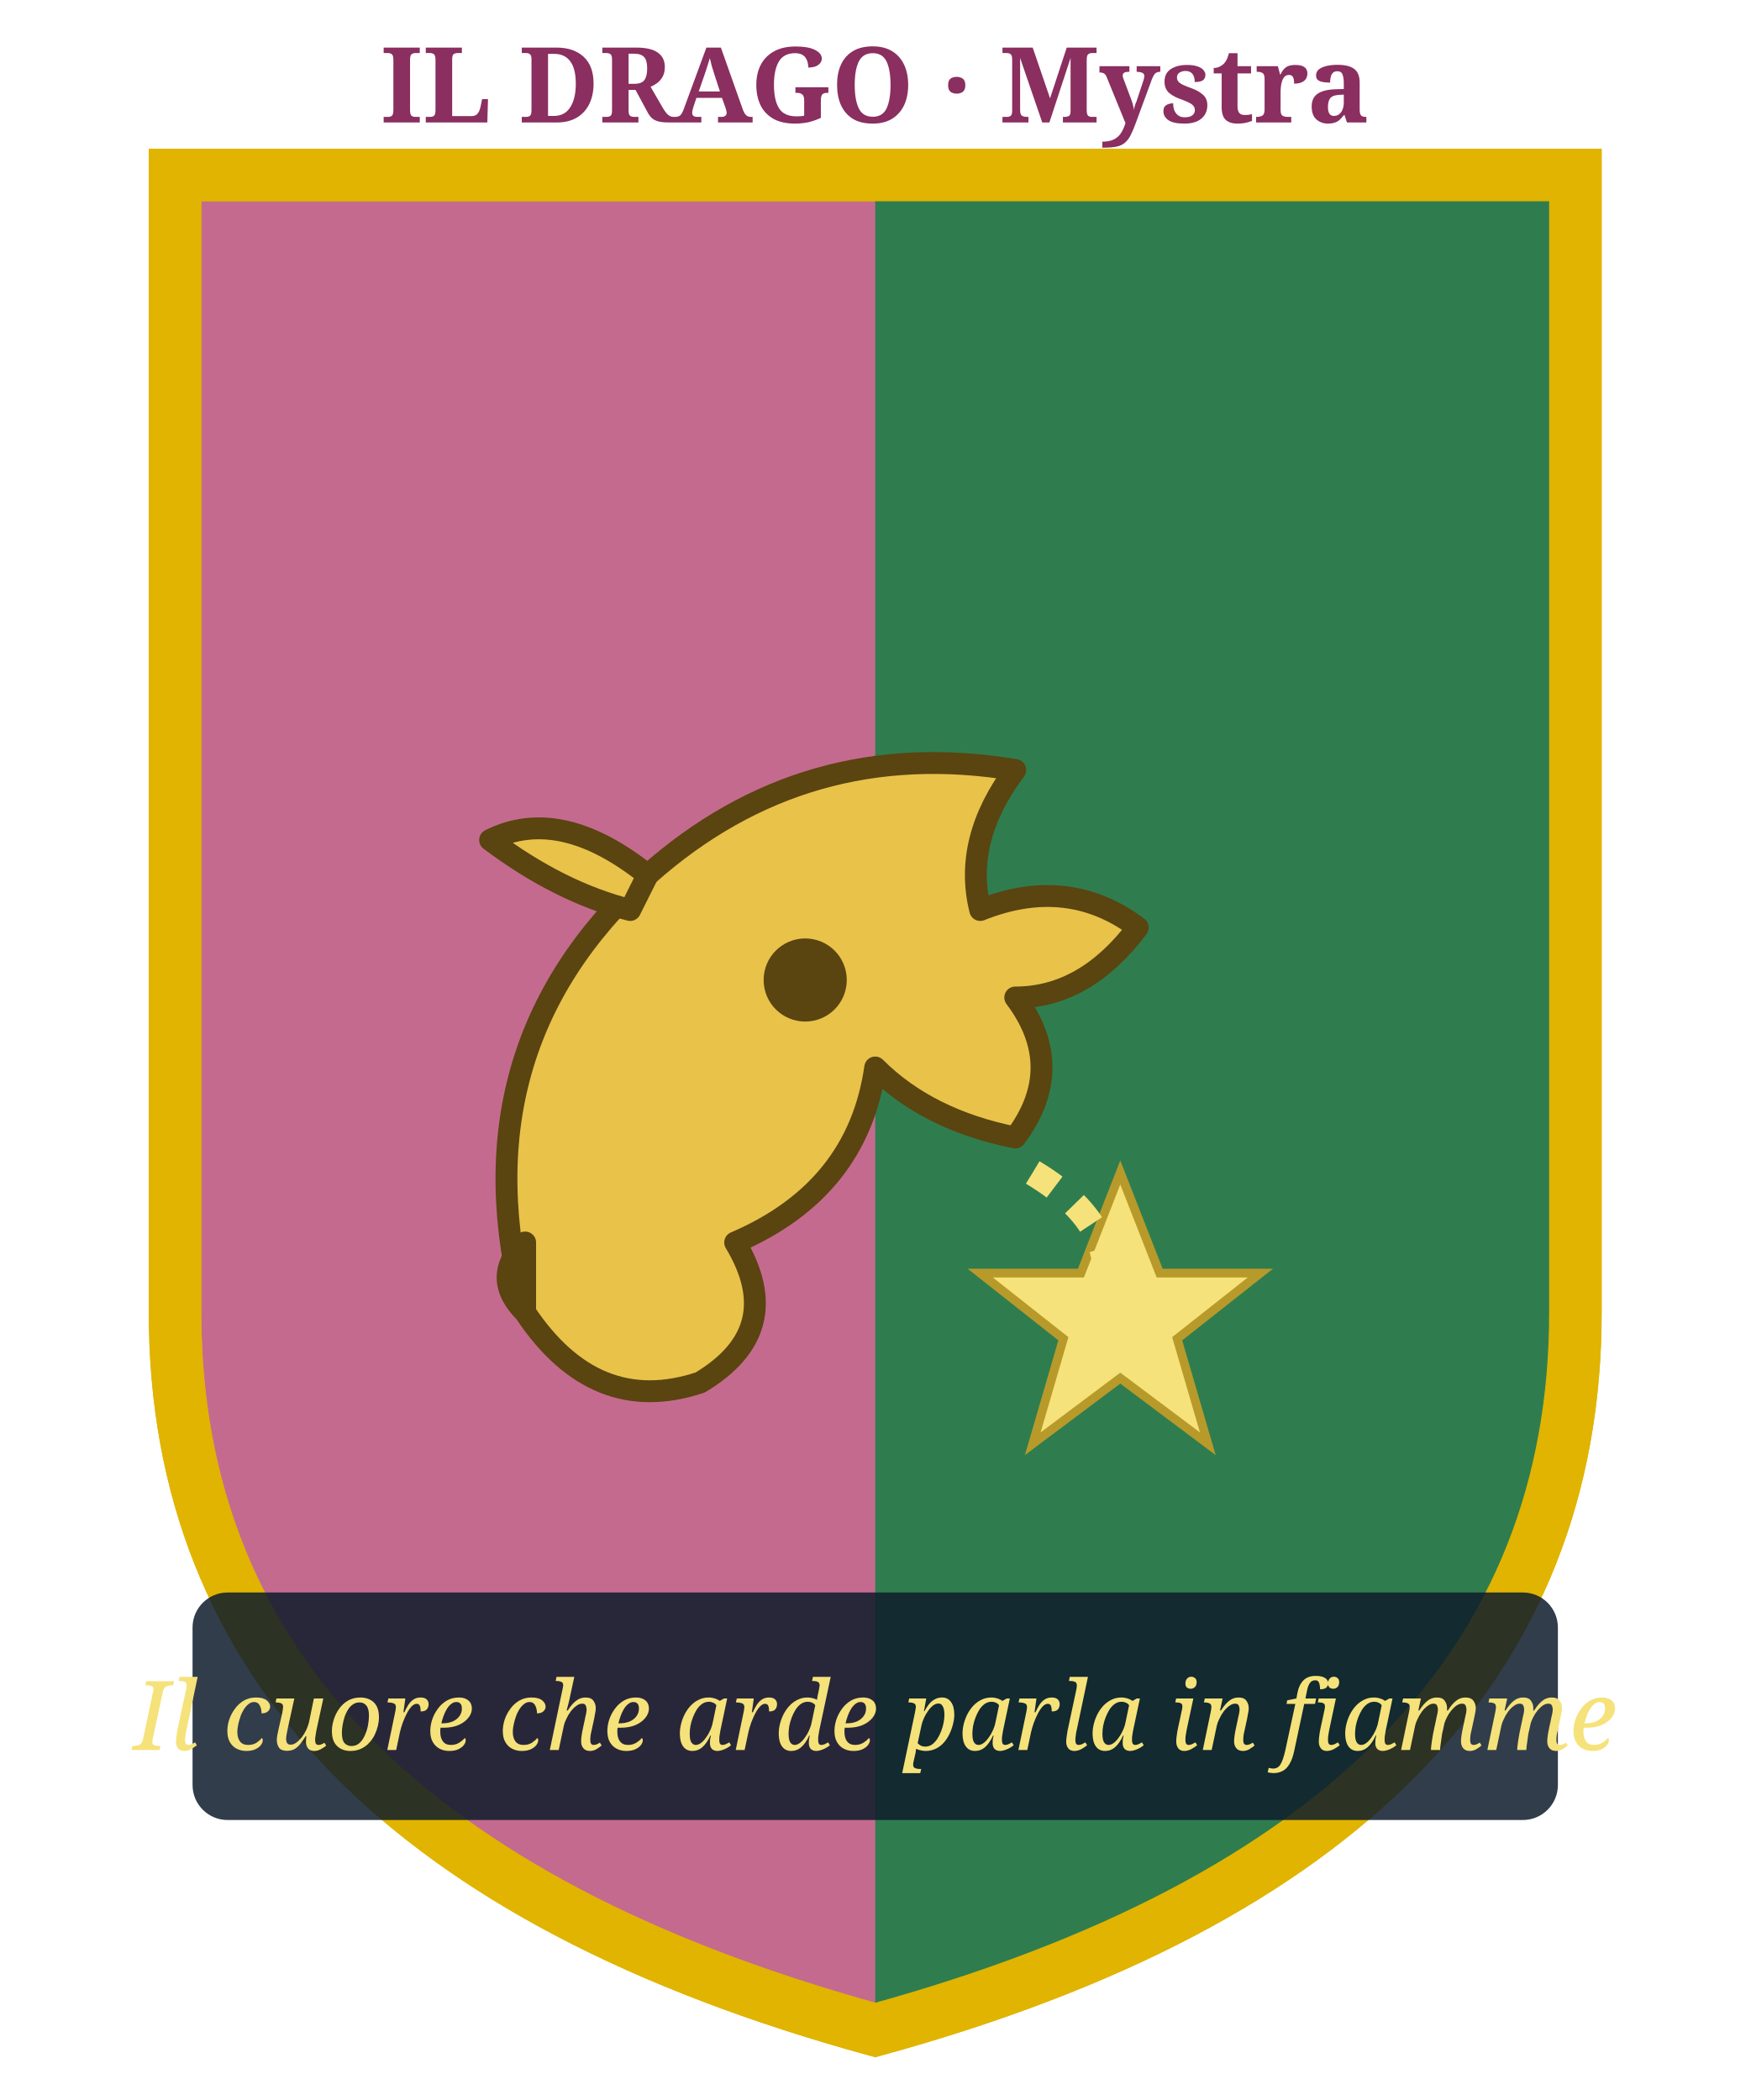
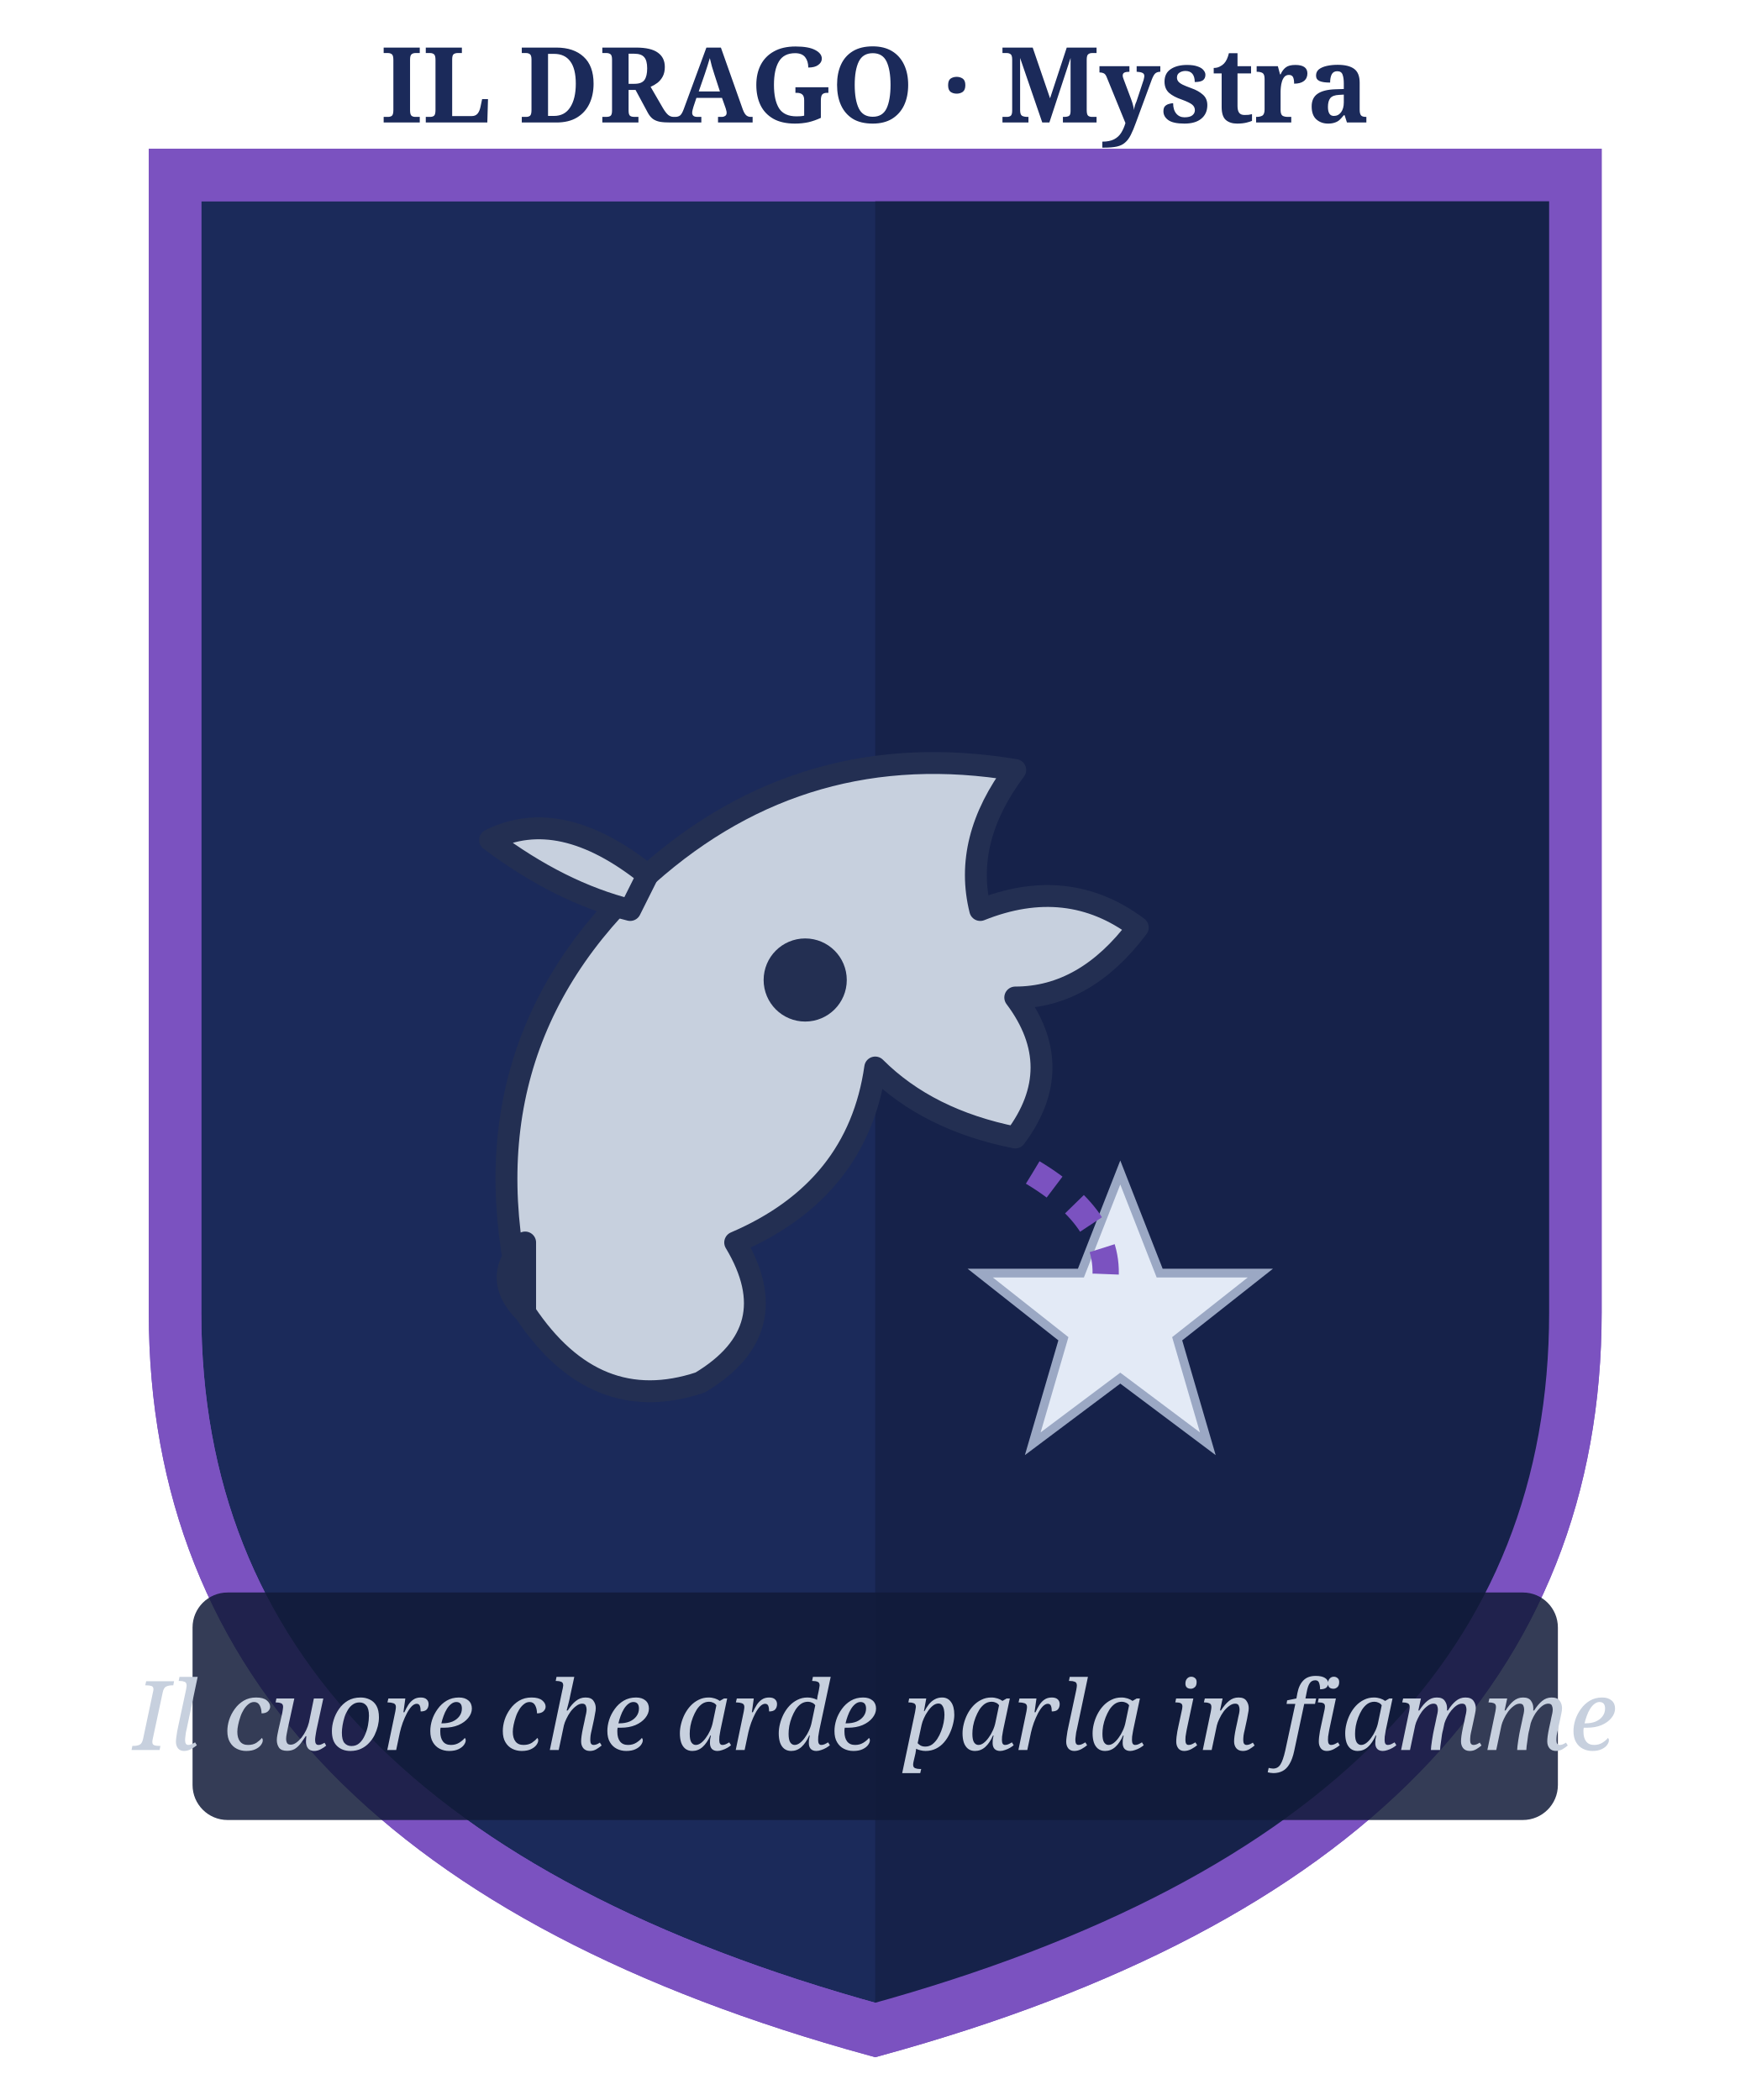
- <svg xmlns="http://www.w3.org/2000/svg" viewBox="0 0 200 240" width="200" height="240" role="img" aria-label="Stemma Contrada del Drago">
+ <svg xmlns="http://www.w3.org/2000/svg" viewBox="0 0 200 240" width="200" height="240" role="img" aria-label="Stemma Contrada del Drago — distretto The Spell-Wyrm Spires">
  <defs>
    <clipPath id="d5">
      <path d="M20 20 H180 V150 Q180 210 100 232 Q20 210 20 150 Z" />
    </clipPath>
  </defs>
-   <path d="M20 20 H180 V150 Q180 210 100 232 Q20 210 20 150 Z" fill="#c56a8f" stroke="#e0b400" stroke-width="6" />
+   <path d="M20 20 H180 V150 Q180 210 100 232 Q20 210 20 150 Z" fill="#1b2a5a" stroke="#7b52c0" stroke-width="6" />
  <g clip-path="url(#d5)">
-     <path d="M100 20 H180 V150 Q180 210 100 232 Z" fill="#2f7d4f" />
-     <g transform="translate(128,150)" fill="#f6e27a" stroke="#b89a2a" stroke-width="1">
+     <path d="M100 20 H180 V150 Q180 210 100 232 Z" fill="#16224a" />
+     <g transform="translate(128,150)" fill="#e3eaf6" stroke="#9ba8c4" stroke-width="1">
      <path d="M0 -16 L4.5 -4.5 L16 -4.5 L6.5 3 L10 15 L0 7.5 L-10 15 L-6.5 3 L-16 -4.5 L-4.5 -4.5 Z" />
    </g>
-     <g stroke="#5a4410" stroke-width="2.5" stroke-linejoin="round" fill="#e9c24a">
+     <g stroke="#232f52" stroke-width="2.5" stroke-linejoin="round" fill="#c7d0de">
      <path d="M60 150 q-8 -30 14 -50 q18 -16 42 -12 q-6 8 -4 16 q10 -4 18 2 q-6 8 -14 8 q6 8 0 16 q-10 -2 -16 -8 q-2 14 -16 20 q6 10 -4 16 q-12 4 -20 -8 q-4 -4 0 -8z" />
-       <circle cx="92" cy="112" r="3.5" fill="#5a4410" />
+       <circle cx="92" cy="112" r="3.5" fill="#232f52" />
      <path d="M74 100 q-10 -8 -18 -4 q8 6 16 8z" />
    </g>
-     <path d="M118 134 q10 6 8 14" fill="none" stroke="#f6e27a" stroke-width="3" stroke-dasharray="3 3" />
+     <path d="M118 134 q10 6 8 14" fill="none" stroke="#7b52c0" stroke-width="3" stroke-dasharray="3 3" />
  </g>
-   <path d="M20 20 H180 V150 Q180 210 100 232 Q20 210 20 150 Z" fill="none" stroke="#e0b400" stroke-width="6" />
-   <rect x="22" y="182" width="156" height="26" rx="4" fill="#0d1b2a" opacity="0.85" />
-   <text x="100" y="200" font-family="Georgia,serif" font-size="11" fill="#f6e27a" text-anchor="middle" font-style="italic">Il cuore che arde parla in fiamme</text>
-   <text x="100" y="14" font-family="Georgia,serif" font-size="12" fill="#8a2f5f" text-anchor="middle" font-weight="bold">IL DRAGO · Mystra</text>
+   <path d="M20 20 H180 V150 Q180 210 100 232 Q20 210 20 150 Z" fill="none" stroke="#7b52c0" stroke-width="6" />
+   <rect x="22" y="182" width="156" height="26" rx="4" fill="#101a38" opacity="0.85" />
+   <text x="100" y="200" font-family="Georgia,serif" font-size="11" fill="#c7d0de" text-anchor="middle" font-style="italic">Il cuore che arde parla in fiamme</text>
+   <text x="100" y="14" font-family="Georgia,serif" font-size="12" fill="#1b2a5a" text-anchor="middle" font-weight="bold">IL DRAGO · Mystra</text>
</svg>
